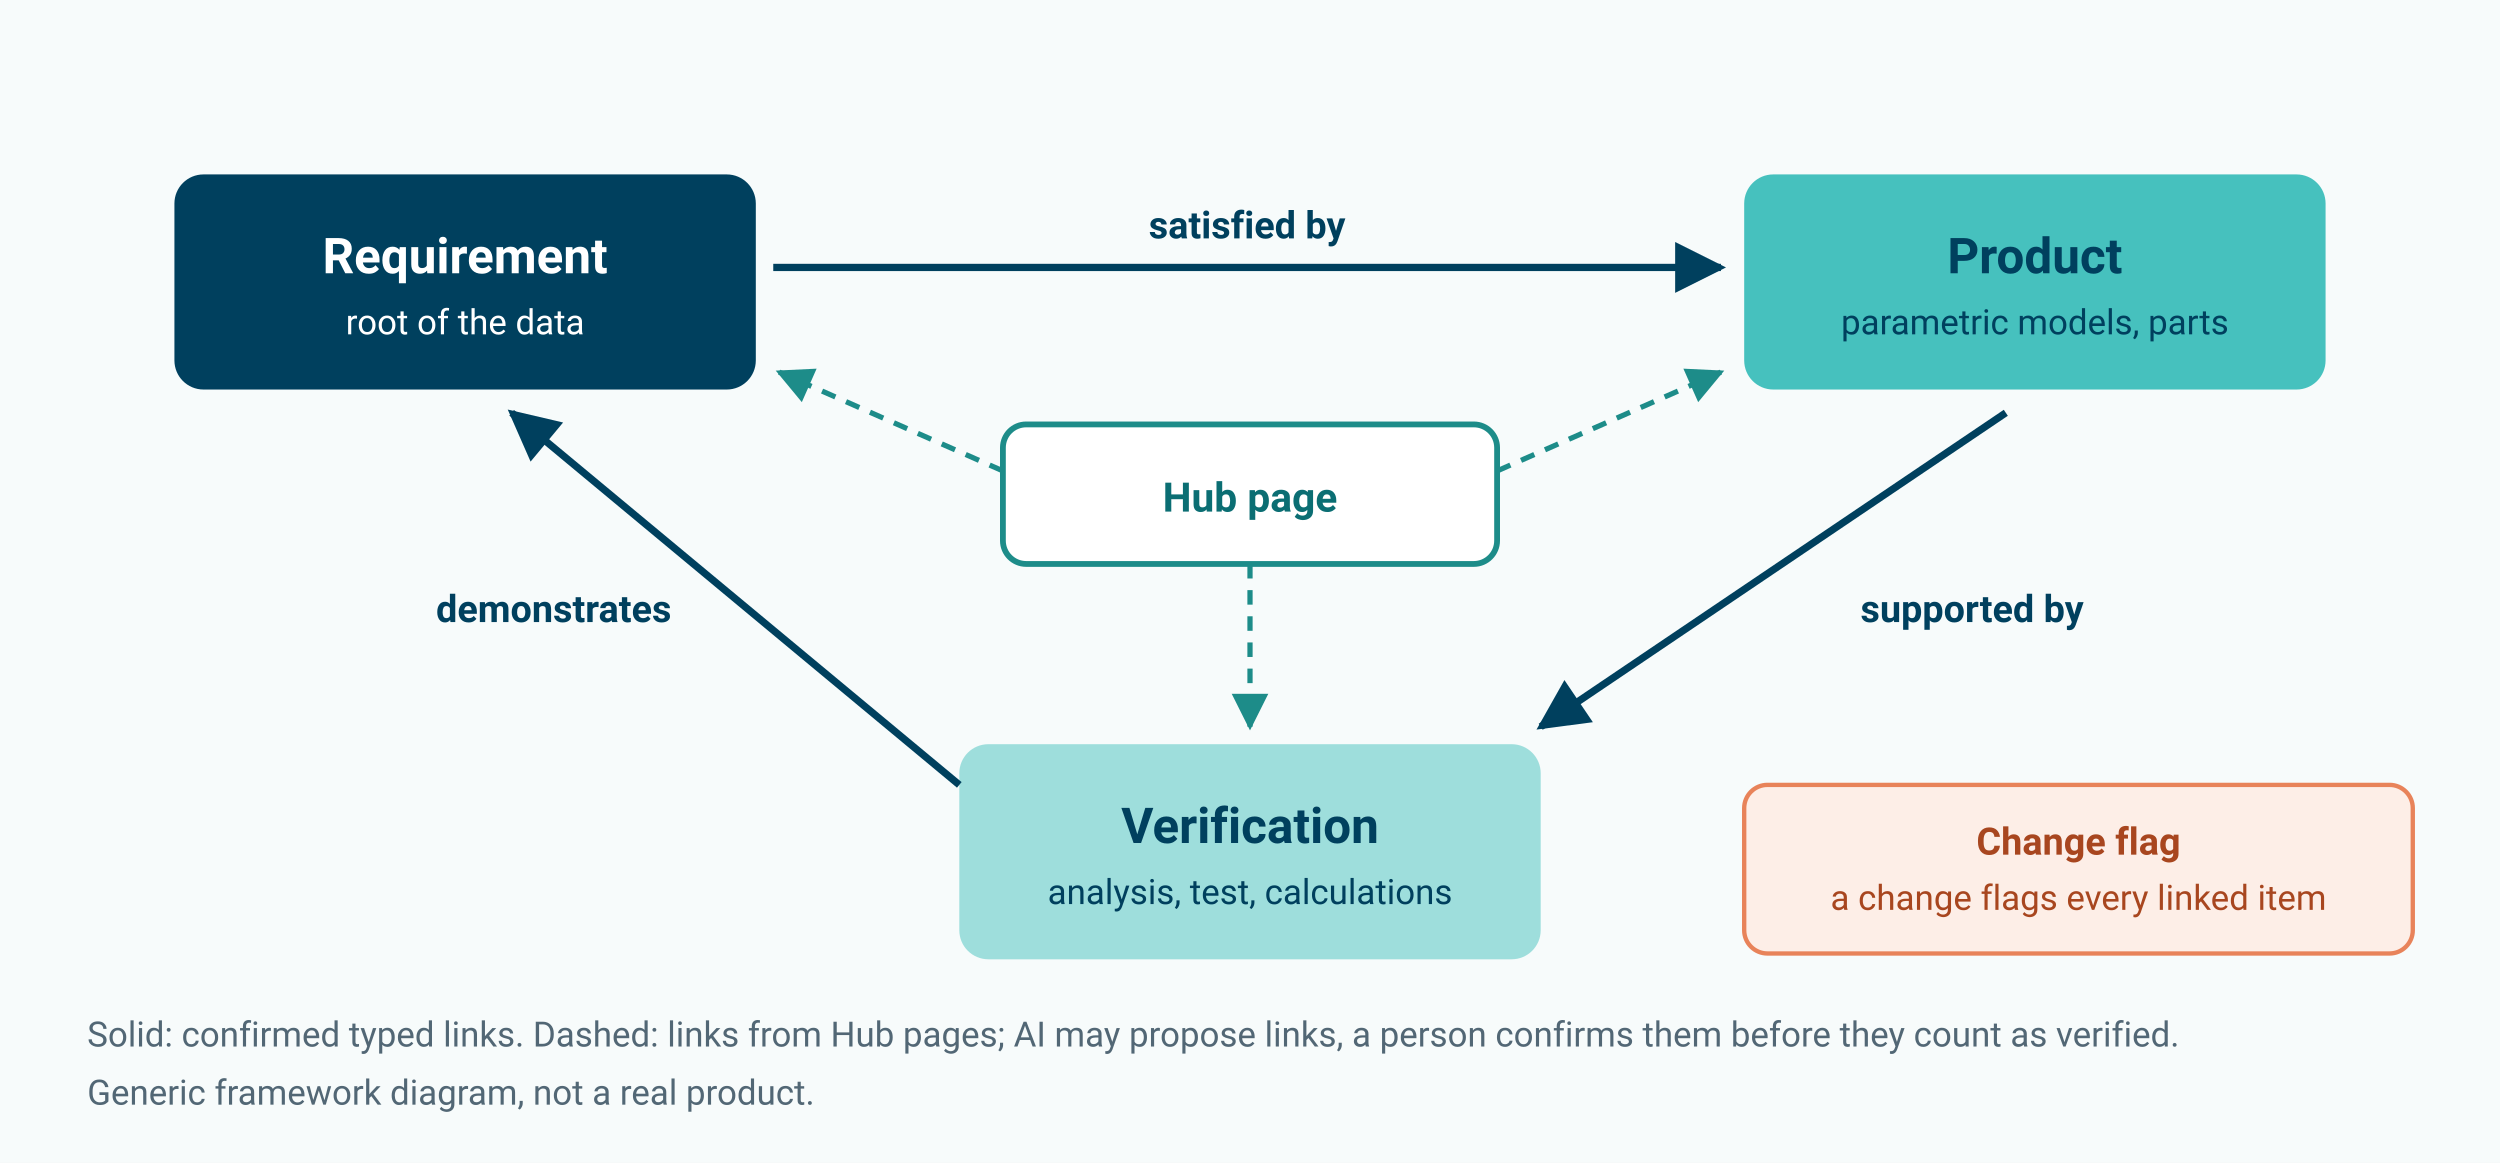
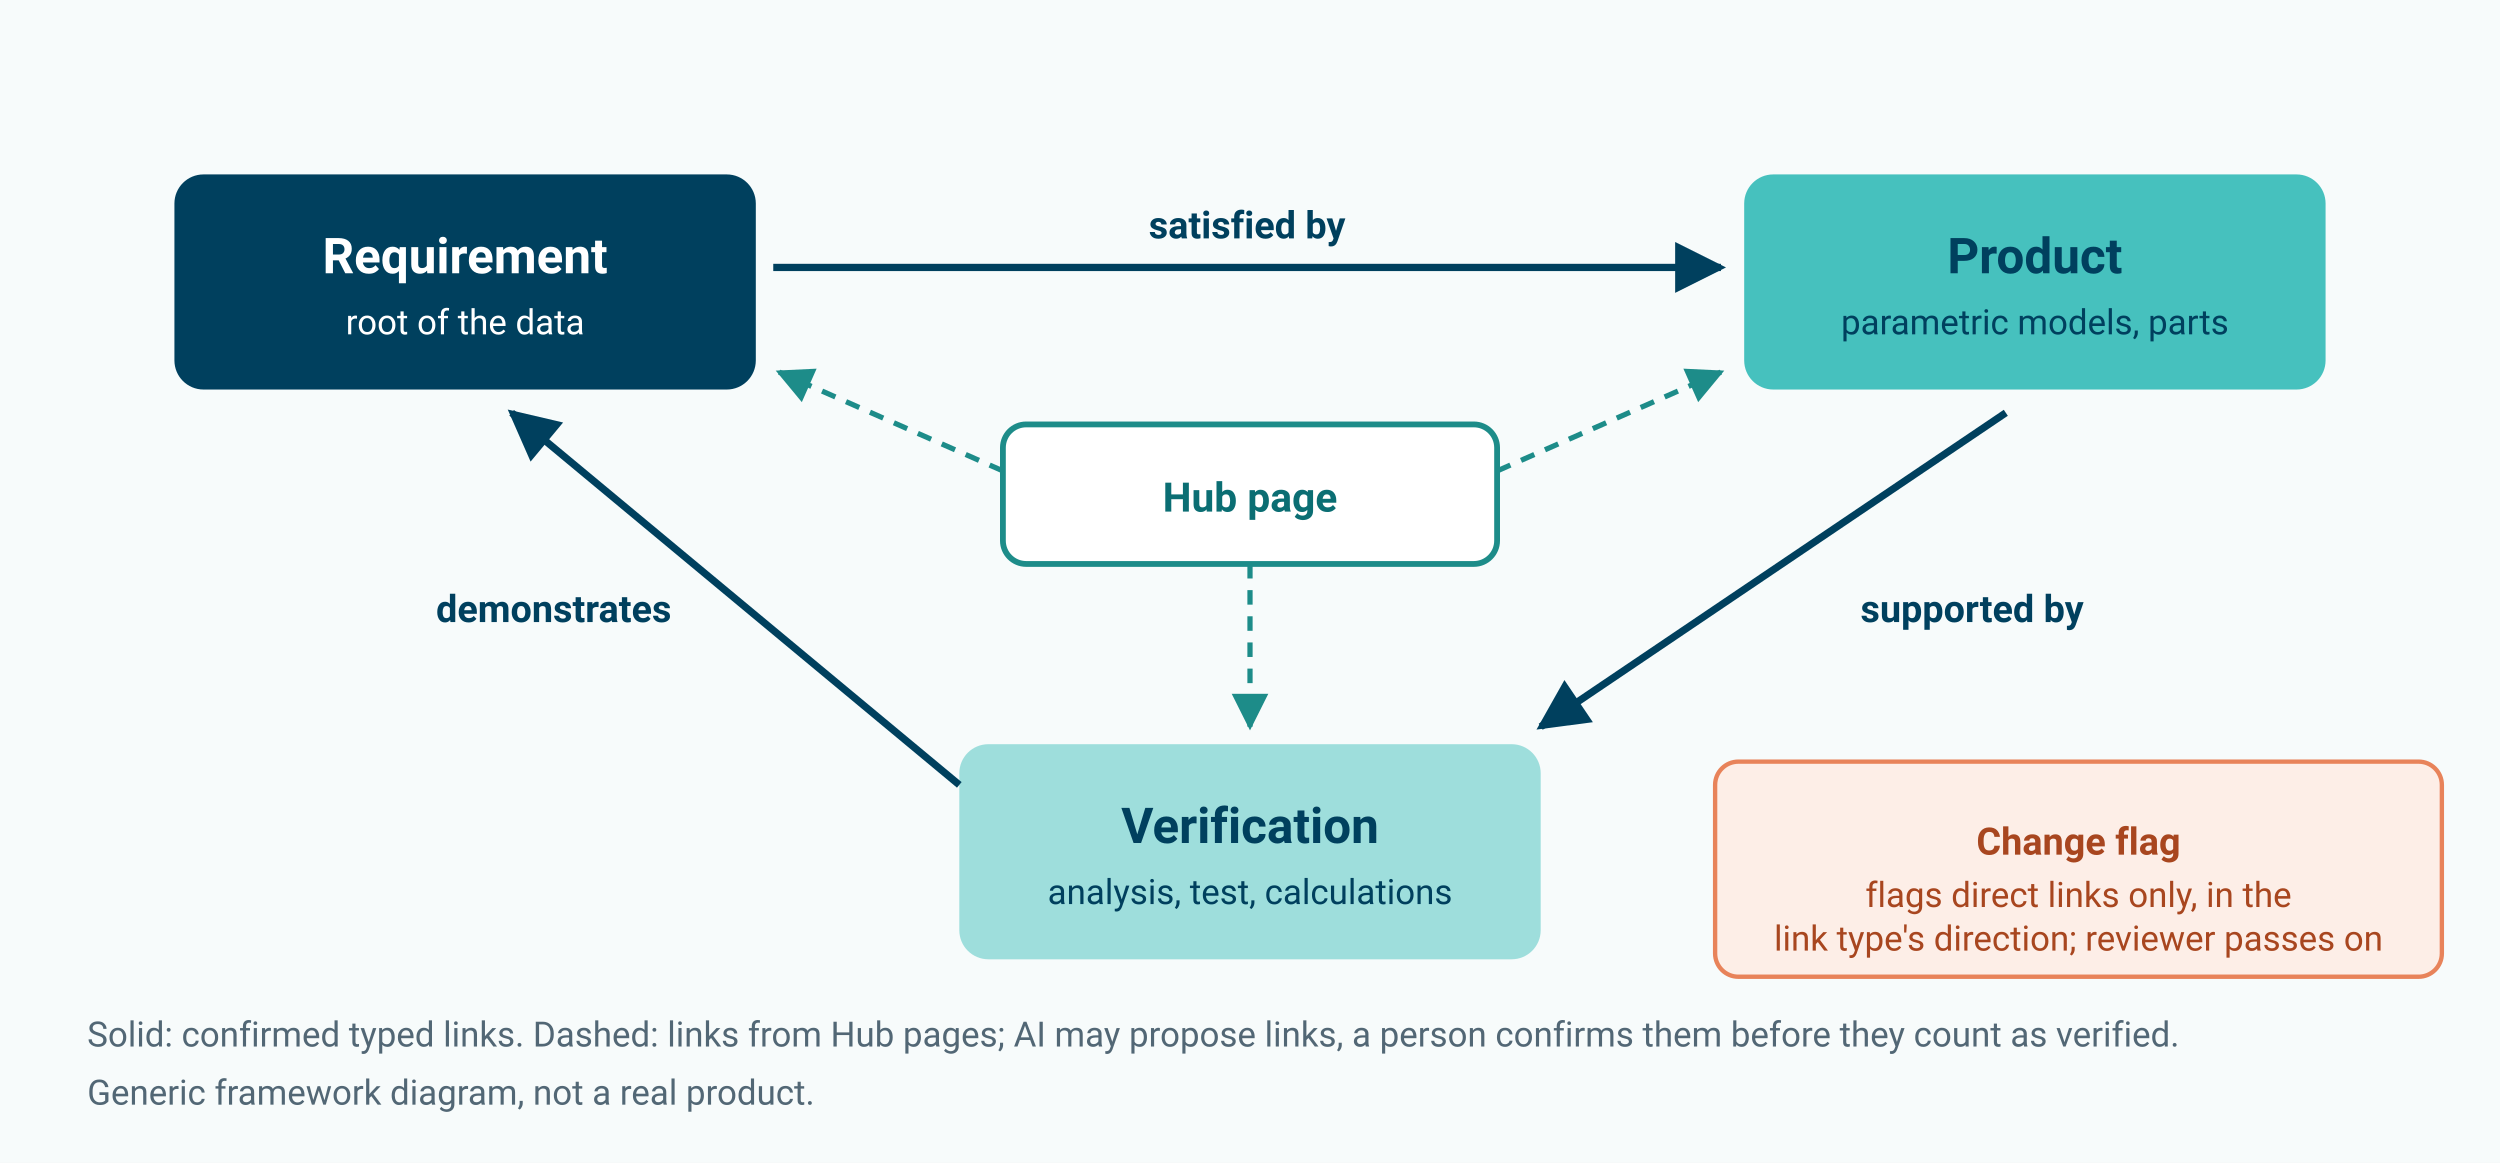
<svg xmlns="http://www.w3.org/2000/svg" viewBox="0 0 860 400" role="img" aria-labelledby="t d" font-family="Segoe UI, Roboto, Helvetica Neue, Arial, sans-serif">
  <defs>
    <marker id="a" viewBox="0 0 10 10" refX="9" refY="5" markerWidth="7" markerHeight="7" orient="auto-start-reverse">
      <path d="M0 0L10 5L0 10z" fill="#00405E" />
    </marker>
    <marker id="b" viewBox="0 0 10 10" refX="9" refY="5" markerWidth="7" markerHeight="7" orient="auto-start-reverse">
      <path d="M0 0L10 5L0 10z" fill="#1D8C89" />
    </marker>
  </defs>
  <rect width="860" height="400" fill="#F7FBFB" />
  <g font-weight="600" text-anchor="middle">
    <rect x="60" y="60" width="200" height="74" rx="10" fill="#00405E" />
    <text x="160" y="94" fill="#fff" font-size="17">Requirement</text>
    <text x="160" y="115" fill="#fff" font-size="12" font-weight="400">root of the data</text>
    <rect x="600" y="60" width="200" height="74" rx="10" fill="#46C1BE" />
    <text x="700" y="94" fill="#00405E" font-size="17">Product</text>
    <text x="700" y="115" fill="#00405E" font-size="12" font-weight="400">parametric models, parts</text>
    <rect x="330" y="256" width="200" height="74" rx="10" fill="#9EDEDC" />
    <text x="430" y="290" fill="#00405E" font-size="17">Verification</text>
    <text x="430" y="311" fill="#00405E" font-size="12" font-weight="400">analysis, test, calculations</text>
  </g>
  <g stroke="#00405E" stroke-width="2.5" fill="none">
    <path d="M266 92H592" marker-end="url(#a)" />
    <path d="M690 142L530 250" marker-end="url(#a)" />
    <path d="M330 270L176 142" marker-end="url(#a)" />
  </g>
  <g font-size="13" fill="#00405E" font-weight="600">
    <text x="429" y="82" text-anchor="middle">satisfied by</text>
    <text x="640" y="214">supported by</text>
    <text x="150" y="214">demonstrates</text>
  </g>
  <rect x="345" y="146" width="170" height="48" rx="8" fill="#FFFFFF" stroke="#1D8C89" stroke-width="2" />
  <text x="430" y="176" font-size="14" font-weight="600" fill="#0B6E73" text-anchor="middle">Hub page</text>
  <g stroke="#1D8C89" stroke-width="1.8" stroke-dasharray="5 4" fill="none">
    <path d="M345 162L268 128" marker-end="url(#b)" />
    <path d="M515 162L592 128" marker-end="url(#b)" />
    <path d="M430 194V250" marker-end="url(#b)" />
  </g>
-   <rect x="600" y="270" width="230" height="58" rx="8" fill="#FDEEE7" stroke="#E8835A" stroke-width="1.5" />
+   <rect x="590" y="262" width="250" height="74" rx="8" fill="#FDEEE7" stroke="#E8835A" stroke-width="1.5" />
  <text x="715" y="294" font-size="13" font-weight="700" fill="#A8461F" text-anchor="middle">Change flag</text>
-   <text x="715" y="313" font-size="12" fill="#A8461F" text-anchor="middle">a change flags every linked item</text>
+   <text x="715" y="312" font-size="12" fill="#A8461F" text-anchor="middle">flags direct links only, in the</text>
+   <text x="715" y="327" font-size="12" fill="#A8461F" text-anchor="middle">link type's direction; reviewer passes on</text>
  <text x="30" y="360" font-size="12" fill="#526775">Solid: confirmed typed links. Dashed: links from Hub pages; AI may propose links, a person confirms them before they count as verified.</text>
  <text x="30" y="380" font-size="12" fill="#526775">Generic framework diagram, not a real product.</text>
</svg>
